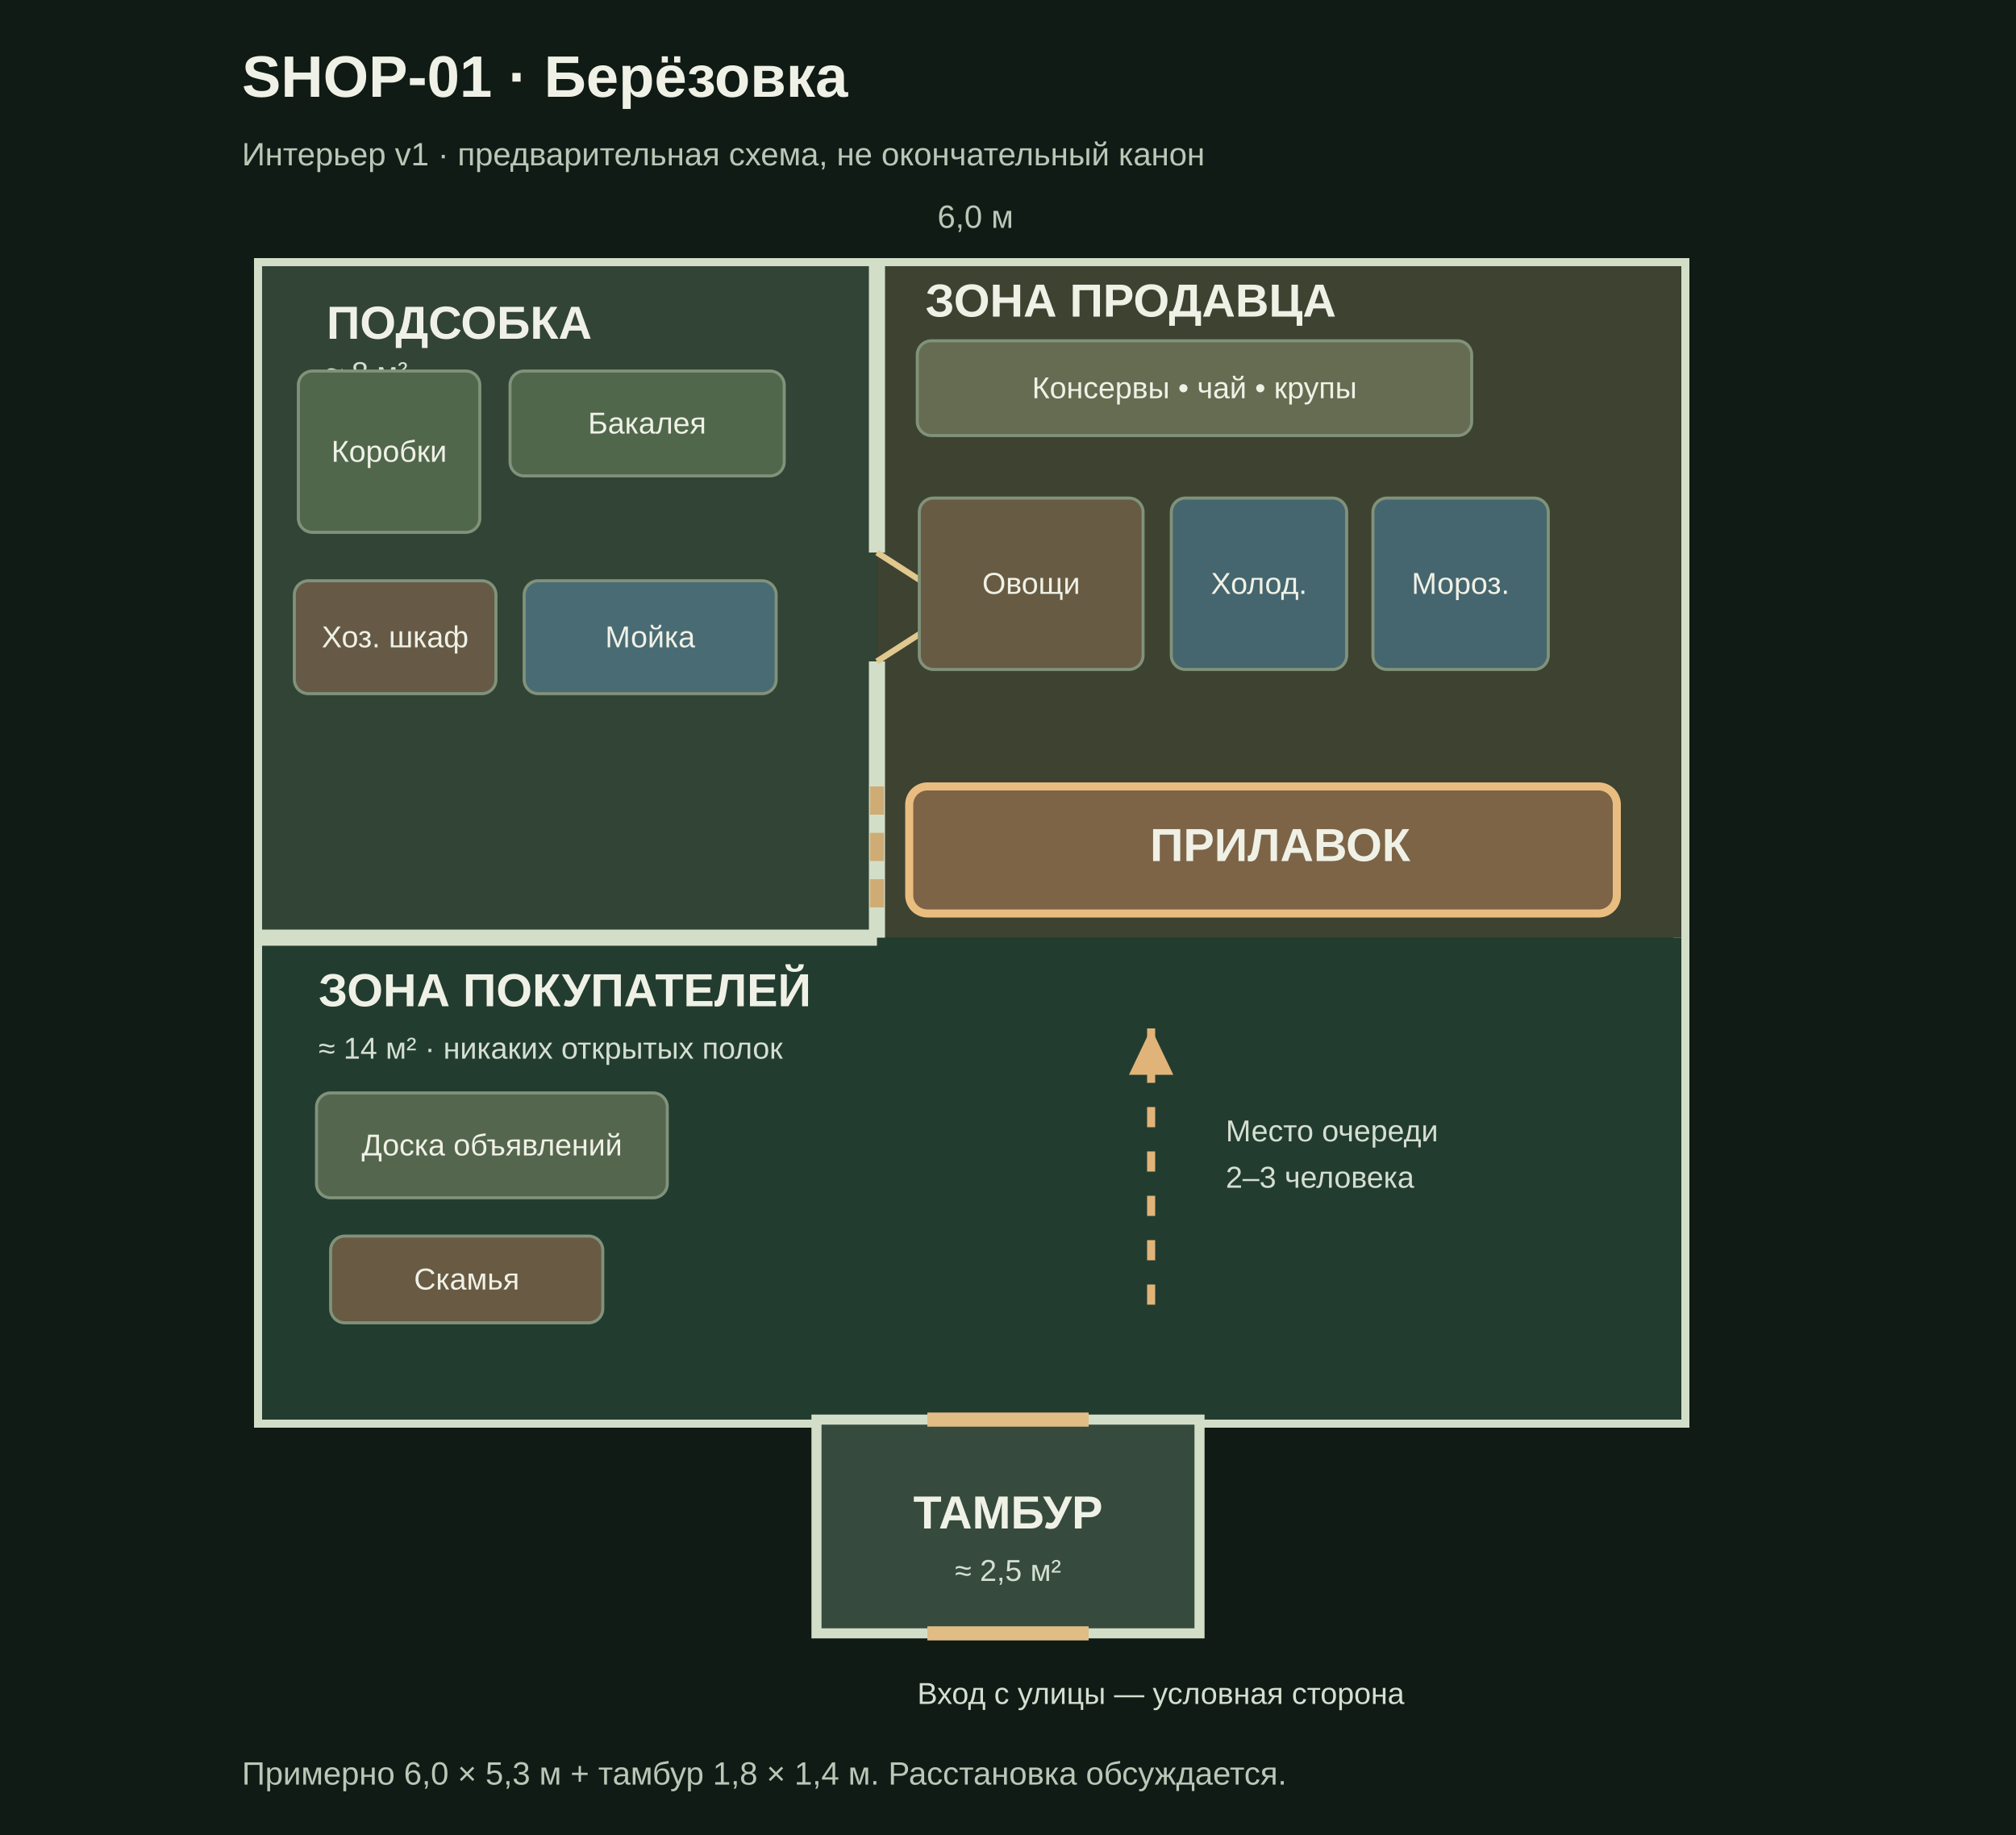
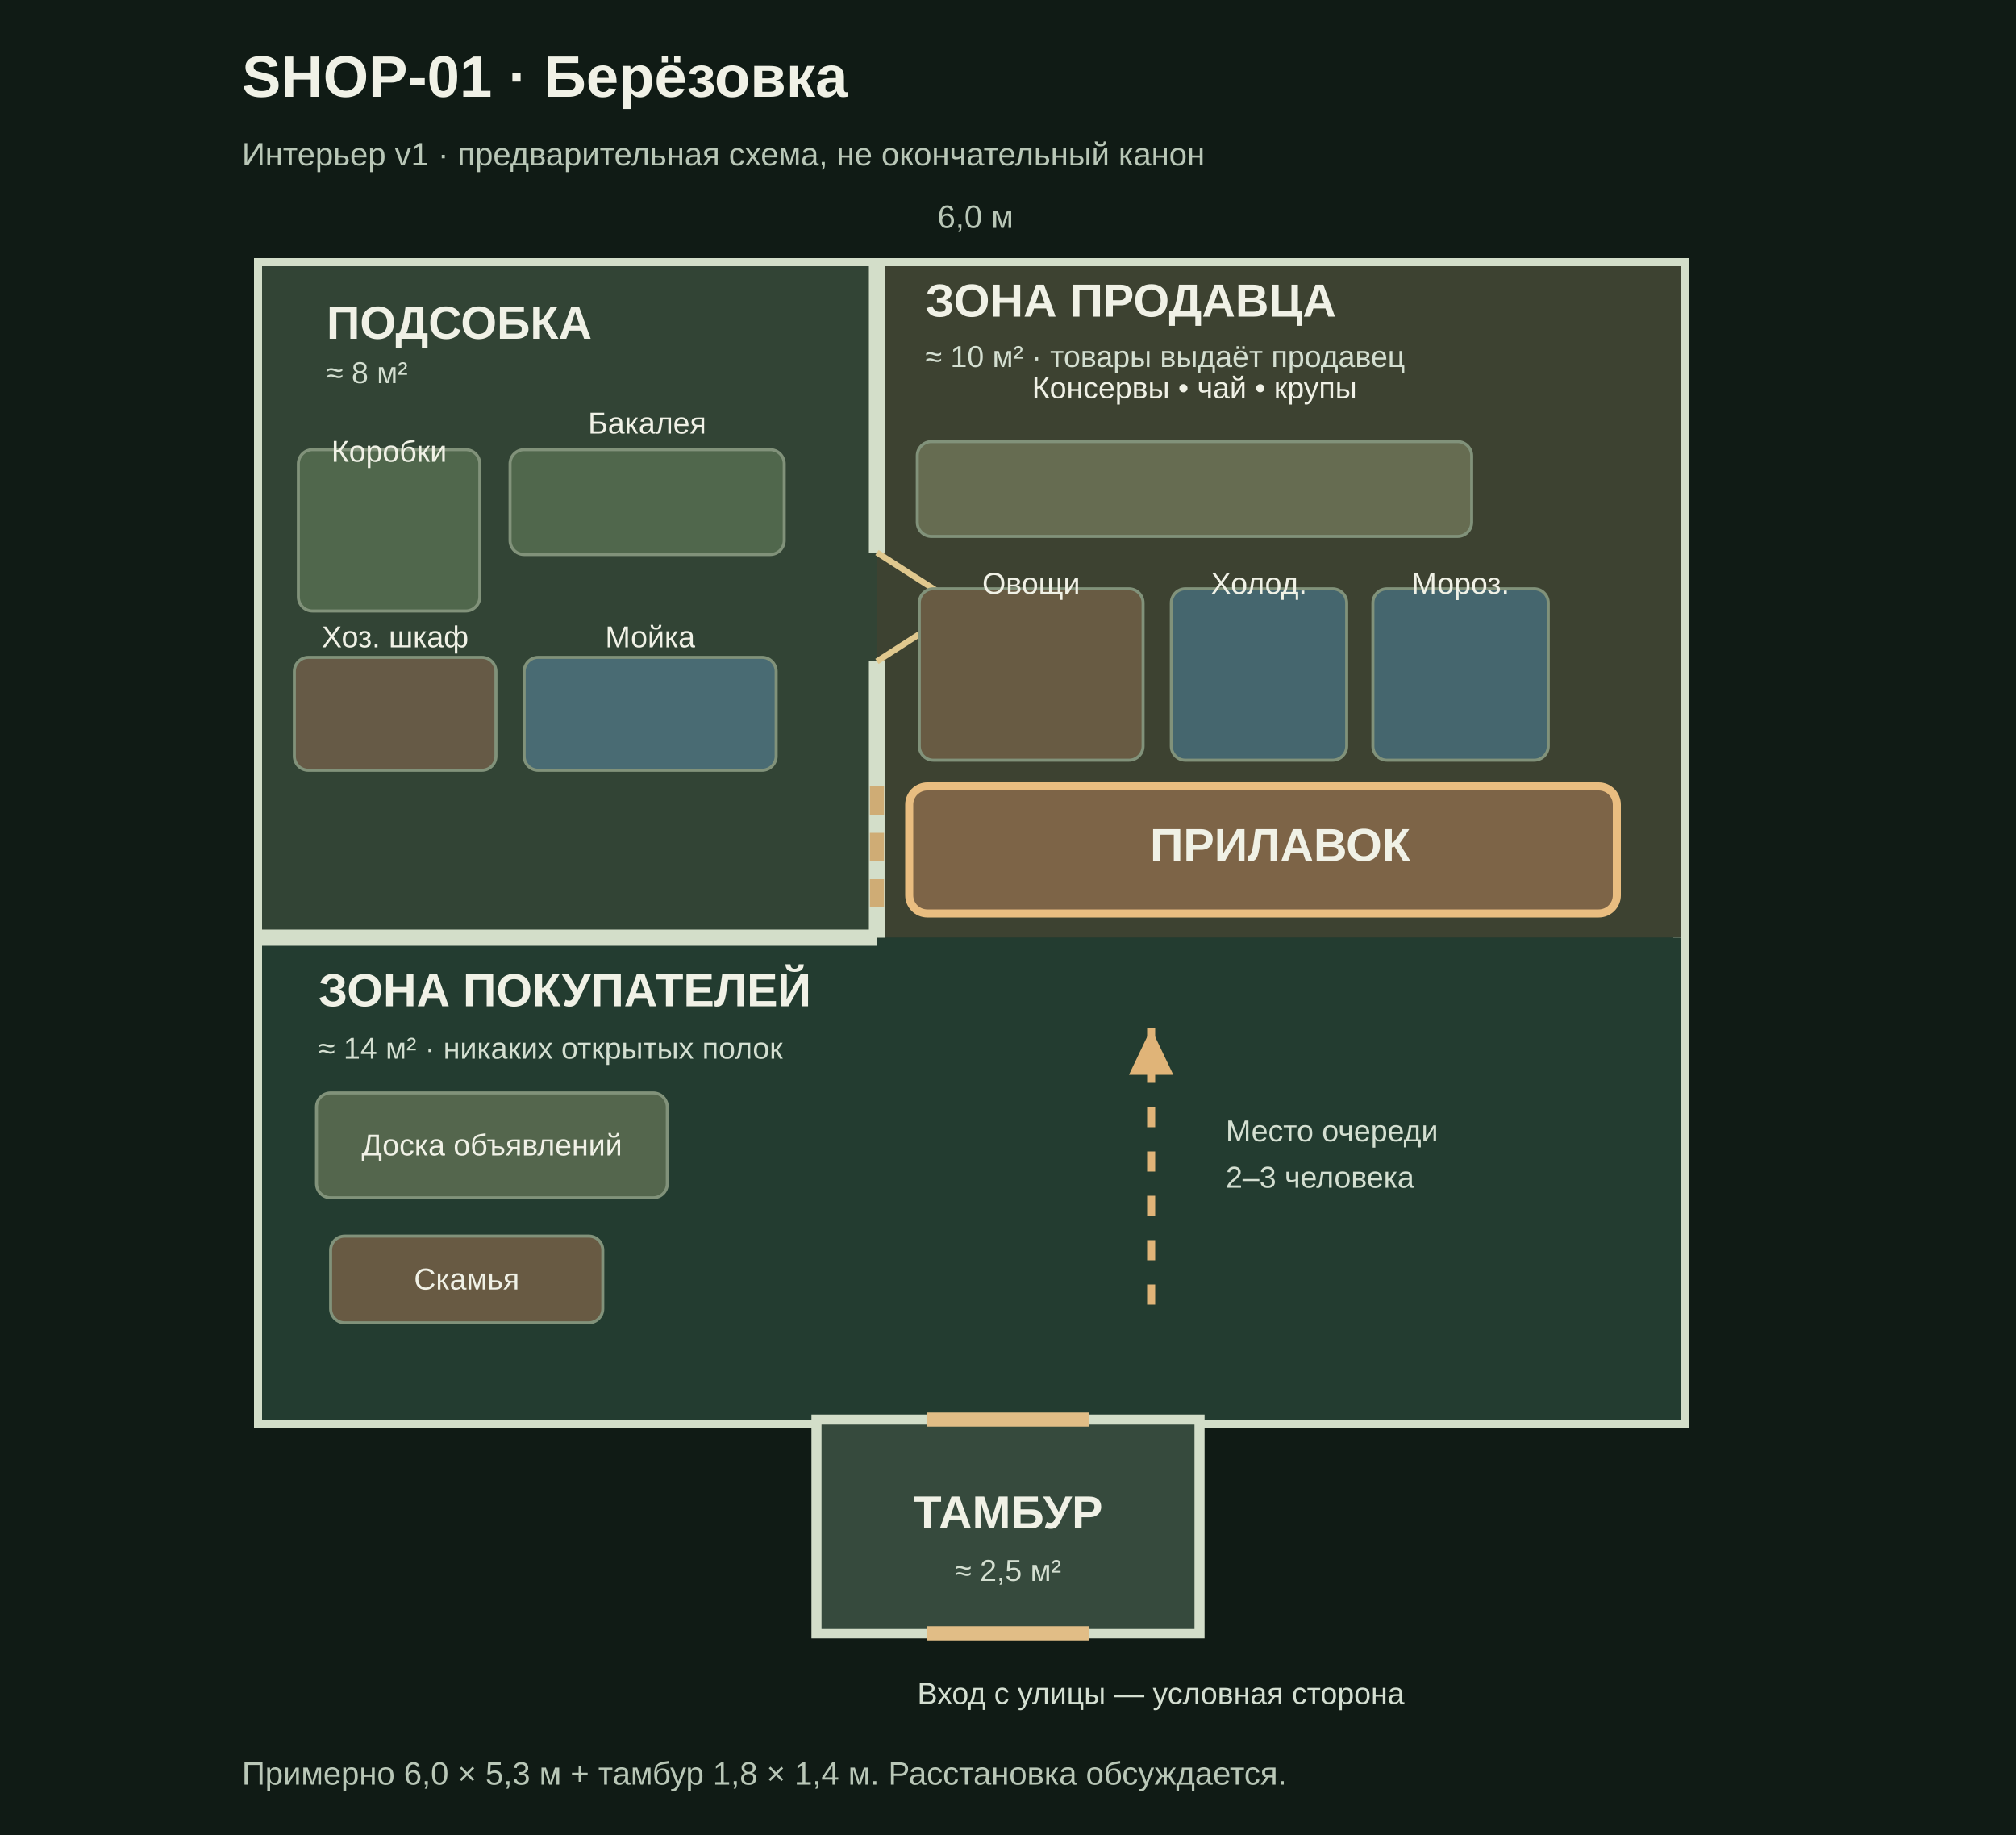
<svg xmlns="http://www.w3.org/2000/svg" viewBox="0 0 1000 910" role="img" aria-labelledby="title desc">
  <style>text{font-family:system-ui,'Segoe UI',Arial,sans-serif;fill:#f0f1e6}.heading{font-size:29px;font-weight:800}.sub{font-size:16px;fill:#b9c7b7}.zone{font-size:23px;font-weight:800}.item{font-size:15px}.minor{font-size:15px;fill:#d4dfd1}.wall{stroke:#d3dec9;stroke-width:8}</style>
  <rect width="1000" height="910" fill="#101b15" />
  <text x="120" y="48" class="heading">SHOP-01 · Берёзовка</text>
  <text x="120" y="82" class="sub">Интерьер v1 · предварительная схема, не окончательный канон</text>
  <text x="465" y="113" class="sub">6,0 м</text>
  <rect x="130" y="132" width="704" height="572" fill="#21362b" stroke="#d3dec9" stroke-width="8" />
  <rect x="130" y="132" width="305" height="333" fill="#324435" />
  <rect x="435" y="132" width="399" height="333" fill="#3d4231" />
  <rect x="130" y="465" width="704" height="239" fill="#233c30" />
  <path d="M435 132 V274 M435 328 V465 M130 465 H435" fill="none" class="wall" />
  <path d="M435 274 L477 301 L435 328" fill="none" stroke="#e0c88e" stroke-width="3" />
  <text x="162" y="168" class="zone">ПОДСОБКА</text>
  <text x="162" y="190" class="minor">≈ 8 м²</text>
  <text x="459" y="157" class="zone">ЗОНА ПРОДАВЦА</text>
  <text x="459" y="182" class="minor">≈ 10 м² · товары выдаёт продавец</text>
-   <rect x="148" y="184" width="90" height="80" rx="7" fill="#50674c" stroke="#81927a" stroke-width="1.5" />
+   <rect x="148" y="223" width="90" height="80" rx="7" fill="#50674c" stroke="#81927a" stroke-width="1.5" />
  <text x="193" y="229" text-anchor="middle" class="item">Коробки</text>
-   <rect x="253" y="184" width="136" height="52" rx="7" fill="#50674c" stroke="#81927a" stroke-width="1.5" />
+   <rect x="253" y="223" width="136" height="52" rx="7" fill="#50674c" stroke="#81927a" stroke-width="1.5" />
  <text x="321" y="215" text-anchor="middle" class="item">Бакалея</text>
-   <rect x="146" y="288" width="100" height="56" rx="7" fill="#665a46" stroke="#81927a" stroke-width="1.5" />
+   <rect x="146" y="326" width="100" height="56" rx="7" fill="#665a46" stroke="#81927a" stroke-width="1.5" />
  <text x="196" y="321" text-anchor="middle" class="item">Хоз. шкаф</text>
-   <rect x="260" y="288" width="125" height="56" rx="7" fill="#496b73" stroke="#81927a" stroke-width="1.5" />
+   <rect x="260" y="326" width="125" height="56" rx="7" fill="#496b73" stroke="#81927a" stroke-width="1.5" />
  <text x="322.5" y="321" text-anchor="middle" class="item">Мойка</text>
-   <rect x="455" y="169" width="275" height="47" rx="7" fill="#666c51" stroke="#81927a" stroke-width="1.5" />
+   <rect x="455" y="219" width="275" height="47" rx="7" fill="#666c51" stroke="#81927a" stroke-width="1.5" />
  <text x="592.5" y="197.5" text-anchor="middle" class="item">Консервы • чай • крупы</text>
-   <rect x="456" y="247" width="111" height="85" rx="7" fill="#685b43" stroke="#81927a" stroke-width="1.5" />
+   <rect x="456" y="292" width="111" height="85" rx="7" fill="#685b43" stroke="#81927a" stroke-width="1.5" />
  <text x="511.5" y="294.5" text-anchor="middle" class="item">Овощи</text>
-   <rect x="581" y="247" width="87" height="85" rx="7" fill="#45666e" stroke="#81927a" stroke-width="1.5" />
+   <rect x="581" y="292" width="87" height="85" rx="7" fill="#45666e" stroke="#81927a" stroke-width="1.5" />
  <text x="624.5" y="294.5" text-anchor="middle" class="item">Холод.</text>
-   <rect x="681" y="247" width="87" height="85" rx="7" fill="#45666e" stroke="#81927a" stroke-width="1.5" />
+   <rect x="681" y="292" width="87" height="85" rx="7" fill="#45666e" stroke="#81927a" stroke-width="1.5" />
  <text x="724.5" y="294.5" text-anchor="middle" class="item">Мороз.</text>
  <rect x="157" y="542" width="174" height="52" rx="7" fill="#54664d" stroke="#81927a" stroke-width="1.5" />
  <text x="244" y="573" text-anchor="middle" class="item">Доска объявлений</text>
  <rect x="164" y="613" width="135" height="43" rx="7" fill="#685a43" stroke="#81927a" stroke-width="1.5" />
  <text x="231.5" y="639.5" text-anchor="middle" class="item">Скамья</text>
  <rect x="451" y="390" width="351" height="63" rx="9" fill="#7d6447" stroke="#e9bd80" stroke-width="4" />
  <text x="635" y="427" class="zone" text-anchor="middle">ПРИЛАВОК</text>
  <path d="M435 390 V453" stroke="#cfac75" stroke-width="7" stroke-dasharray="14 9" />
  <text x="158" y="499" class="zone">ЗОНА ПОКУПАТЕЛЕЙ</text>
  <text x="158" y="525" class="minor">≈ 14 м² · никаких открытых полок</text>
  <path d="M571 647 L571 510" stroke="#e0b478" stroke-width="4" stroke-dasharray="10 12" />
  <path d="M571 510 L560 533 H582 Z" fill="#e0b478" />
  <text x="608" y="566" class="minor">Место очереди</text>
  <text x="608" y="589" class="minor">2–3 человека</text>
  <rect x="405" y="704" width="190" height="106" fill="#364a3d" stroke="#d3dec9" stroke-width="5" />
  <path d="M460 704 H540 M460 810 H540" stroke="#e1bd86" stroke-width="7" />
  <text x="500" y="758" class="zone" text-anchor="middle">ТАМБУР</text>
  <text x="500" y="784" class="minor" text-anchor="middle">≈ 2,5 м²</text>
  <text x="455" y="845" class="minor">Вход с улицы — условная сторона</text>
  <text x="120" y="885" class="sub">Примерно 6,0 × 5,3 м + тамбур 1,8 × 1,4 м. Расстановка обсуждается.</text>
</svg>
